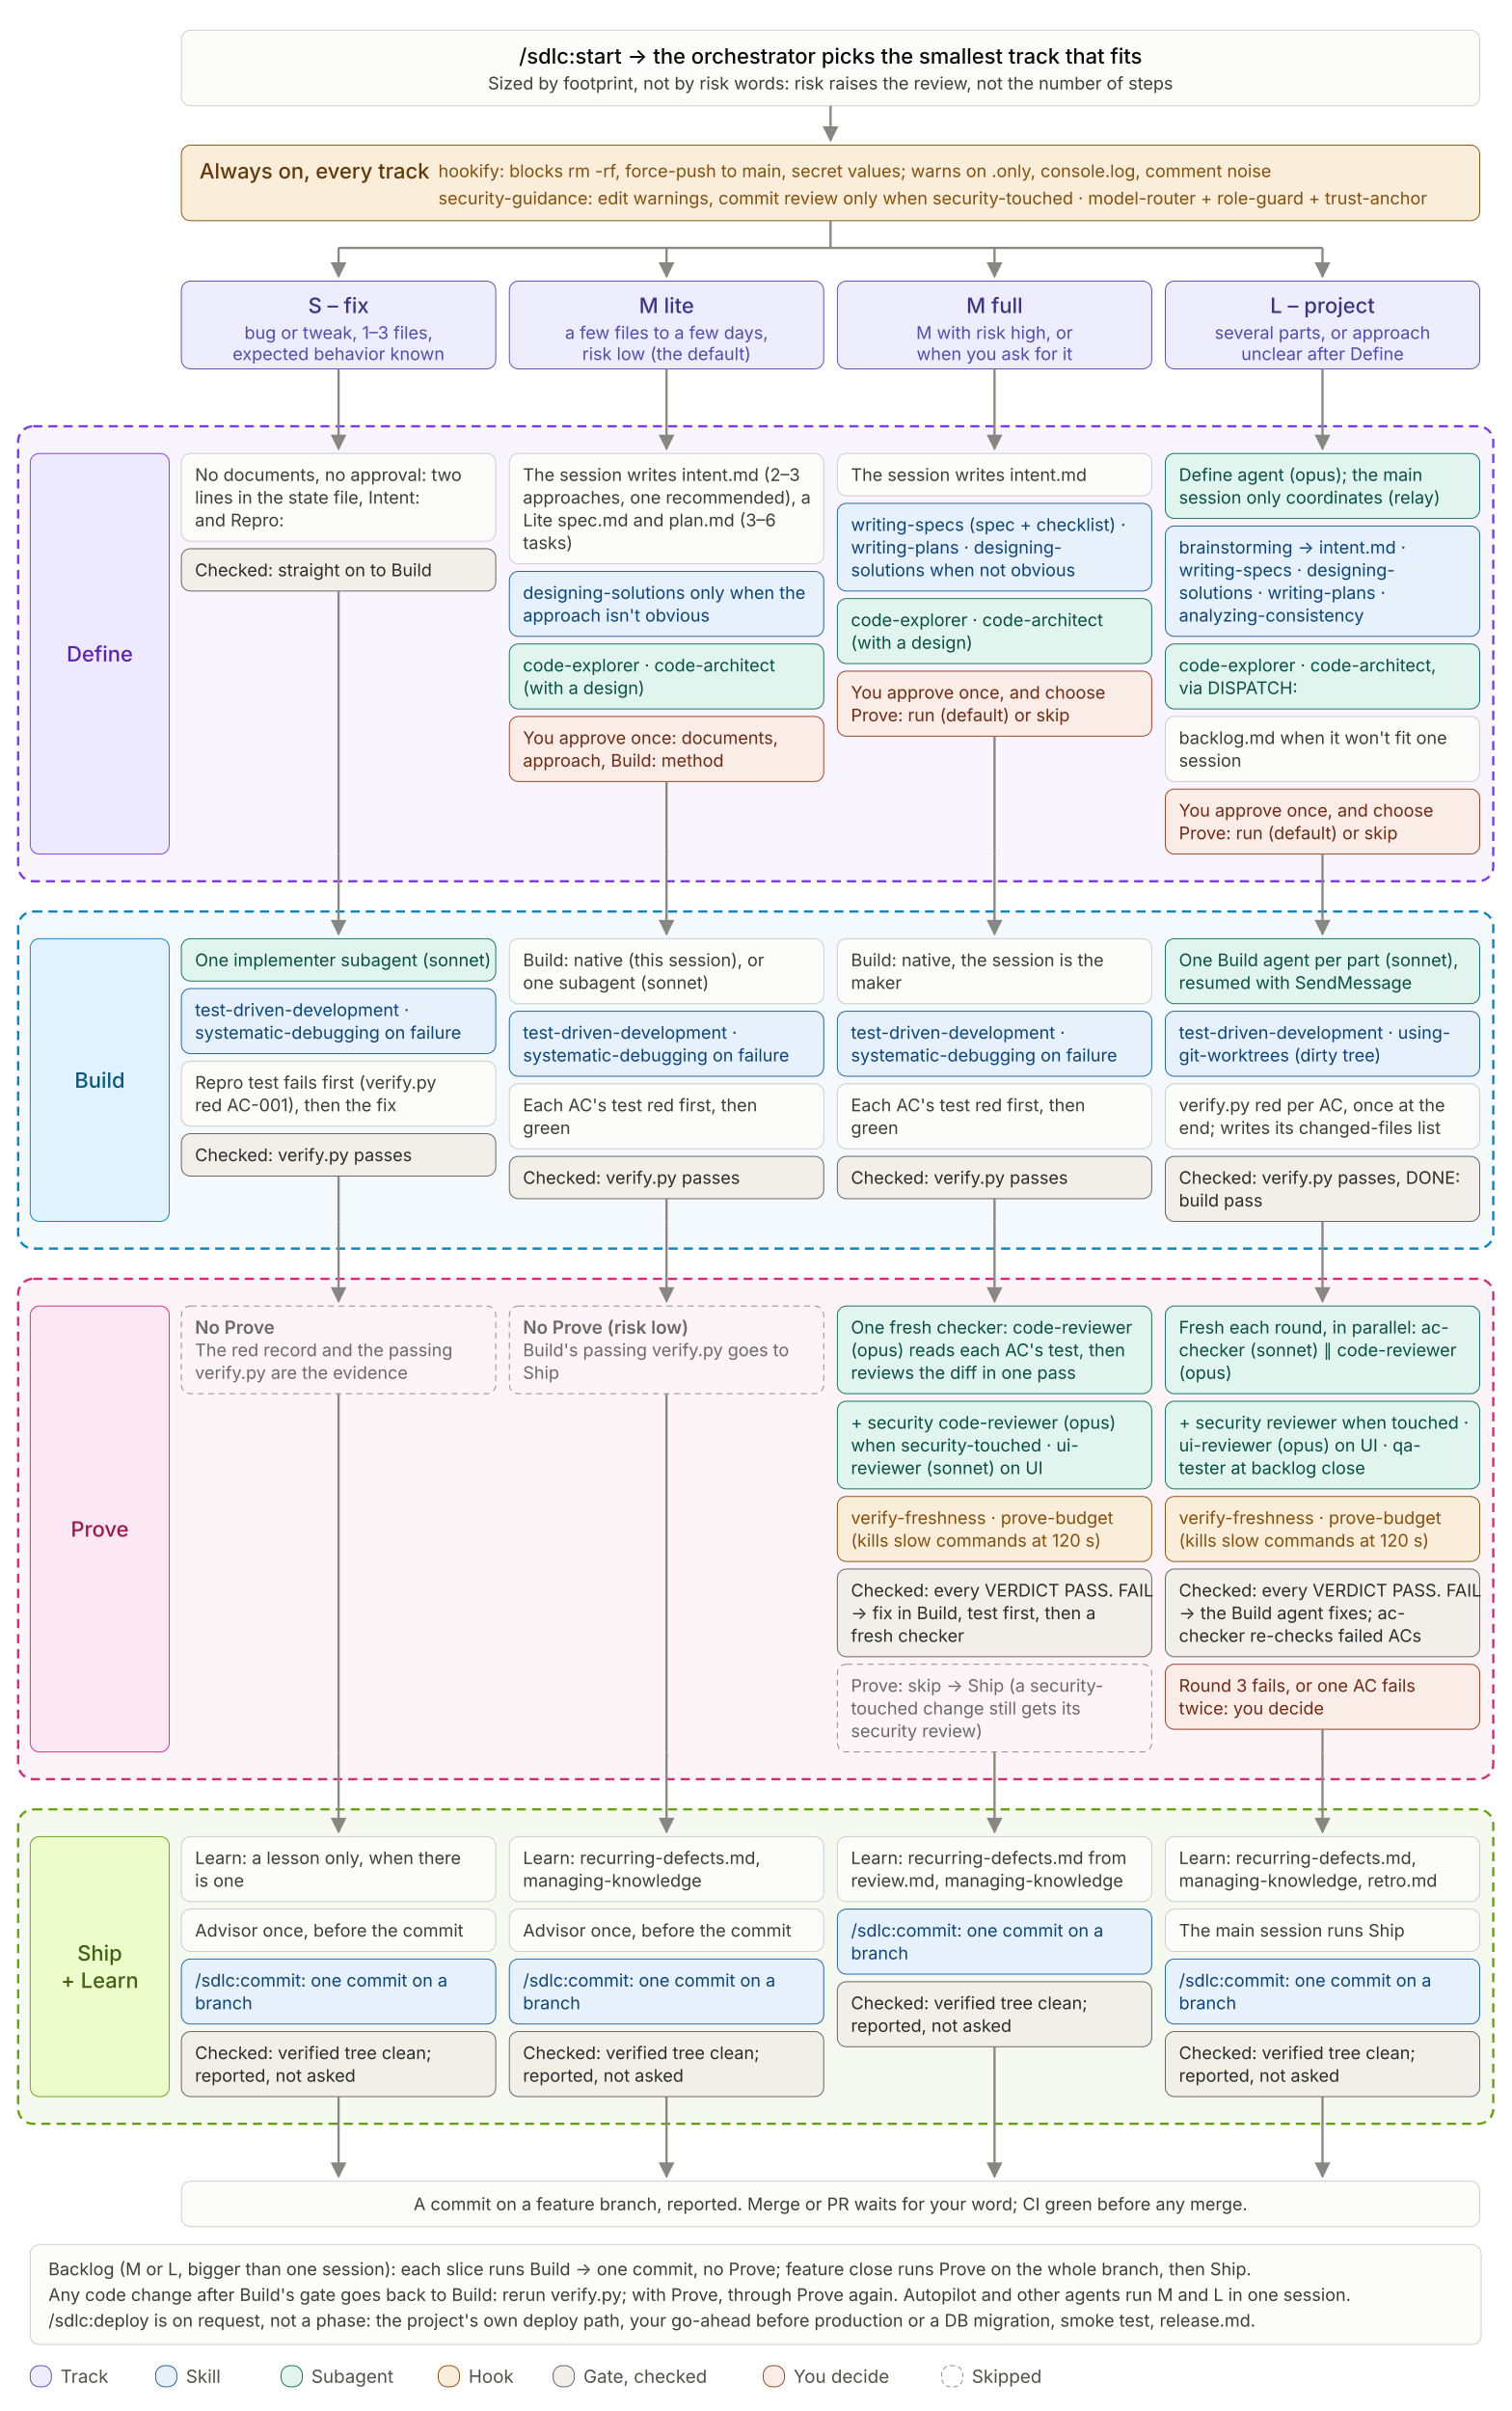
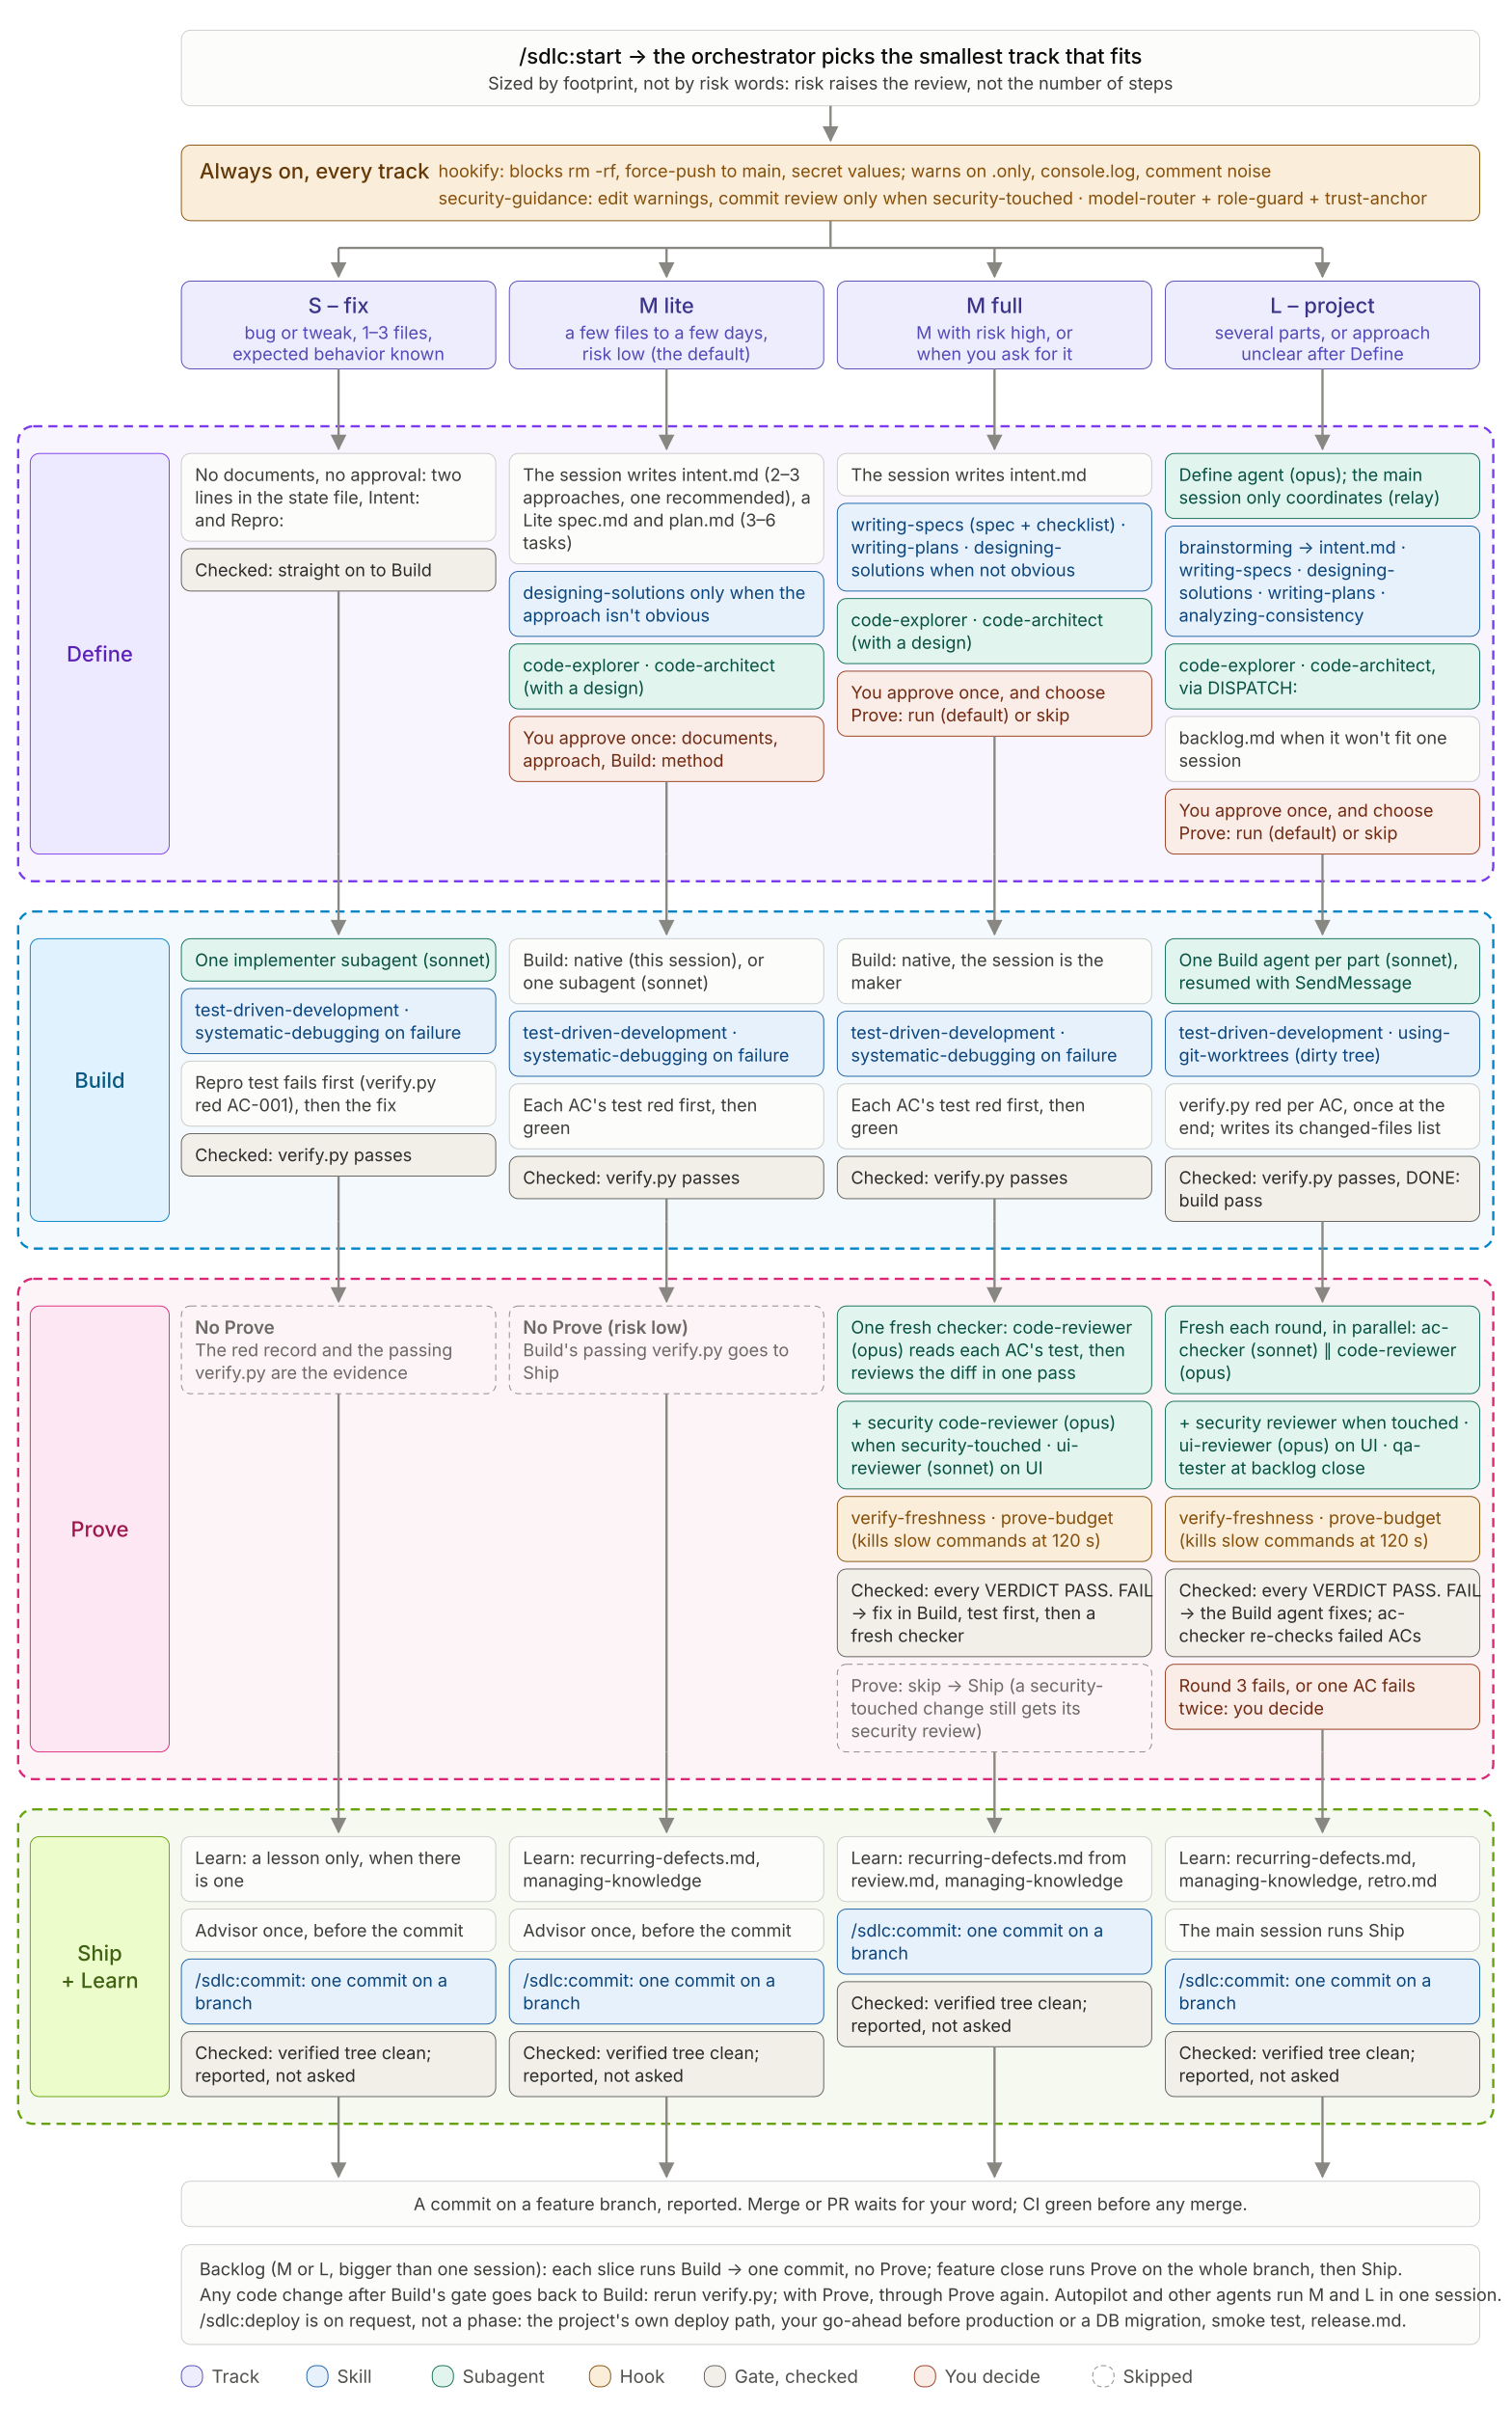
<svg xmlns="http://www.w3.org/2000/svg" width="100%" viewBox="0 0 1000 1595" role="img">
  <style>
text{font-family:anthropic-sans,-apple-system,"system-ui","Segoe UI",sans-serif;dominant-baseline:central;text-anchor:start}
.a{fill:none;stroke:#898781;stroke-width:1.5}#ar path{fill:#898781}
.t{font-size:14px;font-weight:500}.t2{font-size:12px;font-weight:600}.s{font-size:11.5px}
.l{font-size:12px;fill:#52514e}.m{text-anchor:middle}
rect{stroke-width:.6}
.neutral rect{fill:#fcfcfb;stroke:rgba(11,11,11,.2)}.neutral .t{fill:#0b0b0b}.neutral .s{fill:#3d3d3a}
.bound{stroke-width:1.5;stroke-dasharray:6 4}
.p1.bound{fill:rgba(124,58,237,.05);stroke:#7c3aed}.p1 rect{fill:#ede9fe;stroke:#7c3aed}.p1 .t{fill:#5b21b6}
.p2.bound{fill:rgba(2,132,199,.05);stroke:#0284c7}.p2 rect{fill:#e0f2fe;stroke:#0284c7}.p2 .t{fill:#075985}
.p3.bound{fill:rgba(219,39,119,.05);stroke:#db2777}.p3 rect{fill:#fce7f3;stroke:#db2777}.p3 .t{fill:#9d174d}
.p4.bound{fill:rgba(101,163,13,.06);stroke:#65a30d}.p4 rect{fill:#ecfccb;stroke:#65a30d}.p4 .t{fill:#3f6212}
.stage rect{fill:#eeedfe;stroke:#534ab7}.stage .t{fill:#3c3489}.stage .s{fill:#534ab7}
.skill rect{fill:#e6f1fb;stroke:#185fa5}.skill .s{fill:#0c447c}
.agent rect{fill:#e1f5ee;stroke:#0f6e56}.agent .s{fill:#085041}
.hook rect{fill:#faeeda;stroke:#854f0b}.hook .t{fill:#633806}.hook .s{fill:#854f0b}
.gate rect{fill:#f1efe8;stroke:#5f5e5a}.gate .s{fill:#2c2c2a}
.approval rect{fill:#faece7;stroke:#993c1d}.approval .s{fill:#712b13}
.skip rect{fill:none;stroke:#898781}.skip .s,.skip .t2{fill:#6b6a65}
@media (prefers-color-scheme:dark){
.a{stroke:#a09e96}#ar path{fill:#a09e96}.l{fill:#aaa8a2}
.neutral rect{fill:#262624;stroke:rgba(255,255,255,.2)}.neutral .t{fill:#f0efea}.neutral .s{fill:#c8c6bf}
.stage rect{fill:#26244a;stroke:#a098f0}.stage .t{fill:#cecbfa}
.p1.bound{fill:rgba(167,139,250,.07);stroke:#a78bfa}.p1 rect{fill:#2e1f5e;stroke:#a78bfa}.p1 .t{fill:#ddd6fe}
.p2.bound{fill:rgba(56,189,248,.07);stroke:#38bdf8}.p2 rect{fill:#0c2f45;stroke:#38bdf8}.p2 .t{fill:#bae6fd}
.p3.bound{fill:rgba(244,114,182,.07);stroke:#f472b6}.p3 rect{fill:#4a1530;stroke:#f472b6}.p3 .t{fill:#fbcfe8}
.p4.bound{fill:rgba(163,230,53,.06);stroke:#a3e635}.p4 rect{fill:#26360e;stroke:#a3e635}.p4 .t{fill:#d9f99d}.stage .s{fill:#a098f0}
.skill rect{fill:#102a44;stroke:#6aa8e6}.skill .s{fill:#b5d4f4}
.agent rect{fill:#0c3228;stroke:#5ac8a5}.agent .s{fill:#aae6d4}
.hook rect{fill:#3d2a10;stroke:#e0a04c}.hook .t{fill:#f5d9a8}.hook .s{fill:#e0a04c}
.gate rect{fill:#2e2d2a;stroke:#a09e96}.gate .s{fill:#d3d1c7}
.approval rect{fill:#401e14;stroke:#e68c6e}.approval .s{fill:#f5c8b9}
.skip rect{stroke:#7a7872}.skip .s,.skip .t2{fill:#a09e96}
}</style>
  <defs>
    <marker id="ar" viewBox="0 0 10 10" refX="9" refY="5" markerWidth="7" markerHeight="7" orient="auto">
      <path d="M0,0 L10,5 L0,10 z" />
    </marker>
  </defs>
  <g class="neutral">
    <rect x="120" y="20" width="859" height="50" rx="6" />
    <text class="t m" x="549.5" y="37">/sdlc:start → the orchestrator picks the smallest track that fits</text>
    <text class="s m" x="549.5" y="55">Sized by footprint, not by risk words: risk raises the review, not the number of steps</text>
  </g>
  <line class="a" x1="549.5" y1="70" x2="549.5" y2="93" marker-end="url(#ar)" />
  <g class="hook">
    <rect x="120" y="96" width="859" height="50" rx="6" />
    <text class="t" x="132" y="113">Always on, every track</text>
    <text class="s" x="290" y="113">hookify: blocks rm -rf, force-push to main, secret values; warns on .only, console.log, comment noise</text>
    <text class="s" x="290" y="131">security-guidance: edit warnings, commit review only when security-touched · model-router + role-guard + trust-anchor</text>
  </g>
  <line class="a" x1="549.5" y1="146" x2="549.5" y2="164" />
  <line class="a" x1="224.0" y1="164" x2="875.0" y2="164" />
  <line class="a" x1="224.0" y1="164" x2="224.0" y2="183" marker-end="url(#ar)" />
  <line class="a" x1="441.0" y1="164" x2="441.0" y2="183" marker-end="url(#ar)" />
  <line class="a" x1="658.0" y1="164" x2="658.0" y2="183" marker-end="url(#ar)" />
  <line class="a" x1="875.0" y1="164" x2="875.0" y2="183" marker-end="url(#ar)" />
  <g class="stage">
    <rect x="120" y="186" width="208" height="58" rx="6" />
    <text class="t m" x="224.0" y="202">S – fix</text>
    <text class="s m" x="224.0" y="220">bug or tweak, 1–3 files,</text>
    <text class="s m" x="224.0" y="234">expected behavior known</text>
  </g>
  <g class="stage">
    <rect x="337" y="186" width="208" height="58" rx="6" />
    <text class="t m" x="441.0" y="202">M lite</text>
    <text class="s m" x="441.0" y="220">a few files to a few days,</text>
    <text class="s m" x="441.0" y="234">risk low (the default)</text>
  </g>
  <g class="stage">
    <rect x="554" y="186" width="208" height="58" rx="6" />
    <text class="t m" x="658.0" y="202">M full</text>
    <text class="s m" x="658.0" y="220">M with risk high, or</text>
    <text class="s m" x="658.0" y="234">when you ask for it</text>
  </g>
  <g class="stage">
    <rect x="771" y="186" width="208" height="58" rx="6" />
    <text class="t m" x="875.0" y="202">L – project</text>
    <text class="s m" x="875.0" y="220">several parts, or approach</text>
    <text class="s m" x="875.0" y="234">unclear after Define</text>
  </g>
  <rect class="bound p1" x="12" y="282" width="976" height="301" rx="10" />
  <g class="phase p1">
    <rect x="20" y="300" width="92" height="265" rx="6" />
    <text class="t m" x="66.0" y="432.5">Define</text>
  </g>
  <line class="a" x1="224.0" y1="244" x2="224.0" y2="297" marker-end="url(#ar)" />
  <g class="neutral">
    <rect x="120" y="300" width="208" height="58" rx="6" />
    <text class="s" x="129" y="314">No documents, no approval: two</text>
    <text class="s" x="129" y="329">lines in the state file, Intent:</text>
    <text class="s" x="129" y="344">and Repro:</text>
  </g>
  <g class="gate">
    <rect x="120" y="363" width="208" height="28" rx="6" />
    <text class="s" x="129" y="377">Checked: straight on to Build</text>
  </g>
  <line class="a" x1="224.0" y1="391" x2="224.0" y2="565" />
  <line class="a" x1="441.0" y1="244" x2="441.0" y2="297" marker-end="url(#ar)" />
  <g class="neutral">
    <rect x="337" y="300" width="208" height="73" rx="6" />
    <text class="s" x="346" y="314">The session writes intent.md (2–3</text>
    <text class="s" x="346" y="329">approaches, one recommended), a</text>
    <text class="s" x="346" y="344">Lite spec.md and plan.md (3–6</text>
    <text class="s" x="346" y="359">tasks)</text>
  </g>
  <g class="skill">
    <rect x="337" y="378" width="208" height="43" rx="6" />
    <text class="s" x="346" y="392">designing-solutions only when the</text>
    <text class="s" x="346" y="407">approach isn't obvious</text>
  </g>
  <g class="agent">
    <rect x="337" y="426" width="208" height="43" rx="6" />
    <text class="s" x="346" y="440">code-explorer · code-architect</text>
    <text class="s" x="346" y="455">(with a design)</text>
  </g>
  <g class="approval">
    <rect x="337" y="474" width="208" height="43" rx="6" />
    <text class="s" x="346" y="488">You approve once: documents,</text>
    <text class="s" x="346" y="503">approach, Build: method</text>
  </g>
  <line class="a" x1="441.0" y1="517" x2="441.0" y2="565" />
  <line class="a" x1="658.0" y1="244" x2="658.0" y2="297" marker-end="url(#ar)" />
  <g class="neutral">
    <rect x="554" y="300" width="208" height="28" rx="6" />
    <text class="s" x="563" y="314">The session writes intent.md</text>
  </g>
  <g class="skill">
    <rect x="554" y="333" width="208" height="58" rx="6" />
    <text class="s" x="563" y="347">writing-specs (spec + checklist) ·</text>
    <text class="s" x="563" y="362">writing-plans · designing-</text>
    <text class="s" x="563" y="377">solutions when not obvious</text>
  </g>
  <g class="agent">
    <rect x="554" y="396" width="208" height="43" rx="6" />
    <text class="s" x="563" y="410">code-explorer · code-architect</text>
    <text class="s" x="563" y="425">(with a design)</text>
  </g>
  <g class="approval">
    <rect x="554" y="444" width="208" height="43" rx="6" />
    <text class="s" x="563" y="458">You approve once, and choose</text>
    <text class="s" x="563" y="473">Prove: run (default) or skip</text>
  </g>
  <line class="a" x1="658.0" y1="487" x2="658.0" y2="565" />
  <line class="a" x1="875.0" y1="244" x2="875.0" y2="297" marker-end="url(#ar)" />
  <g class="agent">
    <rect x="771" y="300" width="208" height="43" rx="6" />
    <text class="s" x="780" y="314">Define agent (opus); the main</text>
    <text class="s" x="780" y="329">session only coordinates (relay)</text>
  </g>
  <g class="skill">
    <rect x="771" y="348" width="208" height="73" rx="6" />
    <text class="s" x="780" y="362">brainstorming → intent.md ·</text>
    <text class="s" x="780" y="377">writing-specs · designing-</text>
    <text class="s" x="780" y="392">solutions · writing-plans ·</text>
    <text class="s" x="780" y="407">analyzing-consistency</text>
  </g>
  <g class="agent">
    <rect x="771" y="426" width="208" height="43" rx="6" />
    <text class="s" x="780" y="440">code-explorer · code-architect,</text>
    <text class="s" x="780" y="455">via DISPATCH:</text>
  </g>
  <g class="neutral">
    <rect x="771" y="474" width="208" height="43" rx="6" />
    <text class="s" x="780" y="488">backlog.md when it won't fit one</text>
    <text class="s" x="780" y="503">session</text>
  </g>
  <g class="approval">
    <rect x="771" y="522" width="208" height="43" rx="6" />
    <text class="s" x="780" y="536">You approve once, and choose</text>
    <text class="s" x="780" y="551">Prove: run (default) or skip</text>
  </g>
  <rect class="bound p2" x="12" y="603" width="976" height="223" rx="10" />
  <g class="phase p2">
    <rect x="20" y="621" width="92" height="187" rx="6" />
    <text class="t m" x="66.0" y="714.5">Build</text>
  </g>
  <line class="a" x1="224.0" y1="565" x2="224.0" y2="618" marker-end="url(#ar)" />
  <g class="agent">
    <rect x="120" y="621" width="208" height="28" rx="6" />
    <text class="s" x="129" y="635">One implementer subagent (sonnet)</text>
  </g>
  <g class="skill">
    <rect x="120" y="654" width="208" height="43" rx="6" />
    <text class="s" x="129" y="668">test-driven-development ·</text>
    <text class="s" x="129" y="683">systematic-debugging on failure</text>
  </g>
  <g class="neutral">
    <rect x="120" y="702" width="208" height="43" rx="6" />
    <text class="s" x="129" y="716">Repro test fails first (verify.py</text>
    <text class="s" x="129" y="731">red AC-001), then the fix</text>
  </g>
  <g class="gate">
    <rect x="120" y="750" width="208" height="28" rx="6" />
    <text class="s" x="129" y="764">Checked: verify.py passes</text>
  </g>
  <line class="a" x1="224.0" y1="778" x2="224.0" y2="808" />
  <line class="a" x1="441.0" y1="565" x2="441.0" y2="618" marker-end="url(#ar)" />
  <g class="neutral">
    <rect x="337" y="621" width="208" height="43" rx="6" />
    <text class="s" x="346" y="635">Build: native (this session), or</text>
    <text class="s" x="346" y="650">one subagent (sonnet)</text>
  </g>
  <g class="skill">
    <rect x="337" y="669" width="208" height="43" rx="6" />
    <text class="s" x="346" y="683">test-driven-development ·</text>
    <text class="s" x="346" y="698">systematic-debugging on failure</text>
  </g>
  <g class="neutral">
    <rect x="337" y="717" width="208" height="43" rx="6" />
    <text class="s" x="346" y="731">Each AC's test red first, then</text>
    <text class="s" x="346" y="746">green</text>
  </g>
  <g class="gate">
    <rect x="337" y="765" width="208" height="28" rx="6" />
    <text class="s" x="346" y="779">Checked: verify.py passes</text>
  </g>
  <line class="a" x1="441.0" y1="793" x2="441.0" y2="808" />
  <line class="a" x1="658.0" y1="565" x2="658.0" y2="618" marker-end="url(#ar)" />
  <g class="neutral">
    <rect x="554" y="621" width="208" height="43" rx="6" />
    <text class="s" x="563" y="635">Build: native, the session is the</text>
    <text class="s" x="563" y="650">maker</text>
  </g>
  <g class="skill">
    <rect x="554" y="669" width="208" height="43" rx="6" />
    <text class="s" x="563" y="683">test-driven-development ·</text>
    <text class="s" x="563" y="698">systematic-debugging on failure</text>
  </g>
  <g class="neutral">
    <rect x="554" y="717" width="208" height="43" rx="6" />
    <text class="s" x="563" y="731">Each AC's test red first, then</text>
    <text class="s" x="563" y="746">green</text>
  </g>
  <g class="gate">
    <rect x="554" y="765" width="208" height="28" rx="6" />
    <text class="s" x="563" y="779">Checked: verify.py passes</text>
  </g>
  <line class="a" x1="658.0" y1="793" x2="658.0" y2="808" />
  <line class="a" x1="875.0" y1="565" x2="875.0" y2="618" marker-end="url(#ar)" />
  <g class="agent">
    <rect x="771" y="621" width="208" height="43" rx="6" />
    <text class="s" x="780" y="635">One Build agent per part (sonnet),</text>
    <text class="s" x="780" y="650">resumed with SendMessage</text>
  </g>
  <g class="skill">
    <rect x="771" y="669" width="208" height="43" rx="6" />
    <text class="s" x="780" y="683">test-driven-development · using-</text>
    <text class="s" x="780" y="698">git-worktrees (dirty tree)</text>
  </g>
  <g class="neutral">
    <rect x="771" y="717" width="208" height="43" rx="6" />
    <text class="s" x="780" y="731">verify.py red per AC, once at the</text>
    <text class="s" x="780" y="746">end; writes its changed-files list</text>
  </g>
  <g class="gate">
    <rect x="771" y="765" width="208" height="43" rx="6" />
    <text class="s" x="780" y="779">Checked: verify.py passes, DONE:</text>
    <text class="s" x="780" y="794">build pass</text>
  </g>
  <rect class="bound p3" x="12" y="846" width="976" height="331" rx="10" />
  <g class="phase p3">
    <rect x="20" y="864" width="92" height="295" rx="6" />
    <text class="t m" x="66.0" y="1011.5">Prove</text>
  </g>
  <line class="a" x1="224.0" y1="808" x2="224.0" y2="861" marker-end="url(#ar)" />
  <g class="skip">
    <rect x="120" y="864" width="208" height="58" rx="6" stroke-dasharray="4 3" />
    <text class="t2" x="129" y="878">No Prove</text>
    <text class="s" x="129" y="893">The red record and the passing</text>
    <text class="s" x="129" y="908">verify.py are the evidence</text>
  </g>
  <line class="a" x1="224.0" y1="922" x2="224.0" y2="1159" />
  <line class="a" x1="441.0" y1="808" x2="441.0" y2="861" marker-end="url(#ar)" />
  <g class="skip">
    <rect x="337" y="864" width="208" height="58" rx="6" stroke-dasharray="4 3" />
    <text class="t2" x="346" y="878">No Prove (risk low)</text>
    <text class="s" x="346" y="893">Build's passing verify.py goes to</text>
    <text class="s" x="346" y="908">Ship</text>
  </g>
  <line class="a" x1="441.0" y1="922" x2="441.0" y2="1159" />
  <line class="a" x1="658.0" y1="808" x2="658.0" y2="861" marker-end="url(#ar)" />
  <g class="agent">
    <rect x="554" y="864" width="208" height="58" rx="6" />
    <text class="s" x="563" y="878">One fresh checker: code-reviewer</text>
    <text class="s" x="563" y="893">(opus) reads each AC's test, then</text>
    <text class="s" x="563" y="908">reviews the diff in one pass</text>
  </g>
  <g class="agent">
    <rect x="554" y="927" width="208" height="58" rx="6" />
    <text class="s" x="563" y="941">+ security code-reviewer (opus)</text>
    <text class="s" x="563" y="956">when security-touched · ui-</text>
    <text class="s" x="563" y="971">reviewer (sonnet) on UI</text>
  </g>
  <g class="hook">
    <rect x="554" y="990" width="208" height="43" rx="6" />
    <text class="s" x="563" y="1004">verify-freshness · prove-budget</text>
    <text class="s" x="563" y="1019">(kills slow commands at 120 s)</text>
  </g>
  <g class="gate">
    <rect x="554" y="1038" width="208" height="58" rx="6" />
    <text class="s" x="563" y="1052">Checked: every VERDICT PASS. FAIL</text>
    <text class="s" x="563" y="1067">→ fix in Build, test first, then a</text>
    <text class="s" x="563" y="1082">fresh checker</text>
  </g>
  <g class="skip">
    <rect x="554" y="1101" width="208" height="58" rx="6" stroke-dasharray="4 3" />
    <text class="s" x="563" y="1115">Prove: skip → Ship (a security-</text>
    <text class="s" x="563" y="1130">touched change still gets its</text>
    <text class="s" x="563" y="1145">security review)</text>
  </g>
  <line class="a" x1="875.0" y1="808" x2="875.0" y2="861" marker-end="url(#ar)" />
  <g class="agent">
    <rect x="771" y="864" width="208" height="58" rx="6" />
    <text class="s" x="780" y="878">Fresh each round, in parallel: ac-</text>
    <text class="s" x="780" y="893">checker (sonnet) ∥ code-reviewer</text>
    <text class="s" x="780" y="908">(opus)</text>
  </g>
  <g class="agent">
    <rect x="771" y="927" width="208" height="58" rx="6" />
    <text class="s" x="780" y="941">+ security reviewer when touched ·</text>
    <text class="s" x="780" y="956">ui-reviewer (opus) on UI · qa-</text>
    <text class="s" x="780" y="971">tester at backlog close</text>
  </g>
  <g class="hook">
    <rect x="771" y="990" width="208" height="43" rx="6" />
    <text class="s" x="780" y="1004">verify-freshness · prove-budget</text>
    <text class="s" x="780" y="1019">(kills slow commands at 120 s)</text>
  </g>
  <g class="gate">
    <rect x="771" y="1038" width="208" height="58" rx="6" />
    <text class="s" x="780" y="1052">Checked: every VERDICT PASS. FAIL</text>
    <text class="s" x="780" y="1067">→ the Build agent fixes; ac-</text>
    <text class="s" x="780" y="1082">checker re-checks failed ACs</text>
  </g>
  <g class="approval">
    <rect x="771" y="1101" width="208" height="43" rx="6" />
    <text class="s" x="780" y="1115">Round 3 fails, or one AC fails</text>
    <text class="s" x="780" y="1130">twice: you decide</text>
  </g>
  <line class="a" x1="875.0" y1="1144" x2="875.0" y2="1159" />
  <rect class="bound p4" x="12" y="1197" width="976" height="208" rx="10" />
  <g class="phase p4">
    <rect x="20" y="1215" width="92" height="172" rx="6" />
    <text class="t m" x="66.0" y="1292.0">Ship</text>
    <text class="t m" x="66.0" y="1310.0">+ Learn</text>
  </g>
  <line class="a" x1="224.0" y1="1159" x2="224.0" y2="1212" marker-end="url(#ar)" />
  <g class="neutral">
    <rect x="120" y="1215" width="208" height="43" rx="6" />
    <text class="s" x="129" y="1229">Learn: a lesson only, when there</text>
    <text class="s" x="129" y="1244">is one</text>
  </g>
  <g class="neutral">
    <rect x="120" y="1263" width="208" height="28" rx="6" />
    <text class="s" x="129" y="1277">Advisor once, before the commit</text>
  </g>
  <g class="skill">
    <rect x="120" y="1296" width="208" height="43" rx="6" />
    <text class="s" x="129" y="1310">/sdlc:commit: one commit on a</text>
    <text class="s" x="129" y="1325">branch</text>
  </g>
  <g class="gate">
    <rect x="120" y="1344" width="208" height="43" rx="6" />
    <text class="s" x="129" y="1358">Checked: verified tree clean;</text>
    <text class="s" x="129" y="1373">reported, not asked</text>
  </g>
  <line class="a" x1="441.0" y1="1159" x2="441.0" y2="1212" marker-end="url(#ar)" />
  <g class="neutral">
    <rect x="337" y="1215" width="208" height="43" rx="6" />
    <text class="s" x="346" y="1229">Learn: recurring-defects.md,</text>
    <text class="s" x="346" y="1244">managing-knowledge</text>
  </g>
  <g class="neutral">
    <rect x="337" y="1263" width="208" height="28" rx="6" />
    <text class="s" x="346" y="1277">Advisor once, before the commit</text>
  </g>
  <g class="skill">
    <rect x="337" y="1296" width="208" height="43" rx="6" />
    <text class="s" x="346" y="1310">/sdlc:commit: one commit on a</text>
    <text class="s" x="346" y="1325">branch</text>
  </g>
  <g class="gate">
    <rect x="337" y="1344" width="208" height="43" rx="6" />
    <text class="s" x="346" y="1358">Checked: verified tree clean;</text>
    <text class="s" x="346" y="1373">reported, not asked</text>
  </g>
  <line class="a" x1="658.0" y1="1159" x2="658.0" y2="1212" marker-end="url(#ar)" />
  <g class="neutral">
    <rect x="554" y="1215" width="208" height="43" rx="6" />
    <text class="s" x="563" y="1229">Learn: recurring-defects.md from</text>
    <text class="s" x="563" y="1244">review.md, managing-knowledge</text>
  </g>
  <g class="skill">
    <rect x="554" y="1263" width="208" height="43" rx="6" />
    <text class="s" x="563" y="1277">/sdlc:commit: one commit on a</text>
    <text class="s" x="563" y="1292">branch</text>
  </g>
  <g class="gate">
    <rect x="554" y="1311" width="208" height="43" rx="6" />
    <text class="s" x="563" y="1325">Checked: verified tree clean;</text>
    <text class="s" x="563" y="1340">reported, not asked</text>
  </g>
  <line class="a" x1="658.0" y1="1354" x2="658.0" y2="1387" />
  <line class="a" x1="875.0" y1="1159" x2="875.0" y2="1212" marker-end="url(#ar)" />
  <g class="neutral">
    <rect x="771" y="1215" width="208" height="43" rx="6" />
    <text class="s" x="780" y="1229">Learn: recurring-defects.md,</text>
    <text class="s" x="780" y="1244">managing-knowledge, retro.md</text>
  </g>
  <g class="neutral">
    <rect x="771" y="1263" width="208" height="28" rx="6" />
    <text class="s" x="780" y="1277">The main session runs Ship</text>
  </g>
  <g class="skill">
    <rect x="771" y="1296" width="208" height="43" rx="6" />
    <text class="s" x="780" y="1310">/sdlc:commit: one commit on a</text>
    <text class="s" x="780" y="1325">branch</text>
  </g>
  <g class="gate">
    <rect x="771" y="1344" width="208" height="43" rx="6" />
    <text class="s" x="780" y="1358">Checked: verified tree clean;</text>
    <text class="s" x="780" y="1373">reported, not asked</text>
  </g>
  <line class="a" x1="224.0" y1="1387" x2="224.0" y2="1440" marker-end="url(#ar)" />
  <line class="a" x1="441.0" y1="1387" x2="441.0" y2="1440" marker-end="url(#ar)" />
  <line class="a" x1="658.0" y1="1387" x2="658.0" y2="1440" marker-end="url(#ar)" />
  <line class="a" x1="875.0" y1="1387" x2="875.0" y2="1440" marker-end="url(#ar)" />
  <g class="neutral">
    <rect x="120" y="1443" width="859" height="30" rx="6" />
    <text class="s m" x="549.5" y="1458">A commit on a feature branch, reported. Merge or PR waits for your word; CI green before any merge.</text>
  </g>
  <g class="neutral">
-     <rect x="20" y="1485" width="960" height="66" rx="6" />
-     <text class="s" x="32" y="1501">Backlog (M or L, bigger than one session): each slice runs Build → one commit, no Prove; feature close runs Prove on the whole branch, then Ship.</text>
-     <text class="s" x="32" y="1518">Any code change after Build's gate goes back to Build: rerun verify.py; with Prove, through Prove again. Autopilot and other agents run M and L in one session.</text>
-     <text class="s" x="32" y="1535">/sdlc:deploy is on request, not a phase: the project's own deploy path, your go-ahead before production or a DB migration, smoke test, release.md.</text>
+     <rect x="120" y="1485" width="859" height="66" rx="6" />
+     <text class="s" x="132" y="1501">Backlog (M or L, bigger than one session): each slice runs Build → one commit, no Prove; feature close runs Prove on the whole branch, then Ship.</text>
+     <text class="s" x="132" y="1518">Any code change after Build's gate goes back to Build: rerun verify.py; with Prove, through Prove again. Autopilot and other agents run M and L in one session.</text>
+     <text class="s" x="132" y="1535">/sdlc:deploy is on request, not a phase: the project's own deploy path, your go-ahead before production or a DB migration, smoke test, release.md.</text>
  </g>
  <g class="stage">
-     <rect x="20" y="1565" width="14" height="14" rx="6" />
-   </g>
-   <text class="l" x="40" y="1572">Track</text>
-   <g class="skill">
-     <rect x="103" y="1565" width="14" height="14" rx="6" />
-   </g>
-   <text class="l" x="123" y="1572">Skill</text>
-   <g class="agent">
-     <rect x="186" y="1565" width="14" height="14" rx="6" />
-   </g>
-   <text class="l" x="206" y="1572">Subagent</text>
+     <rect x="120" y="1565" width="14" height="14" rx="6" />
+   </g>
+   <text class="l" x="140" y="1572">Track</text>
+   <g class="skill">
+     <rect x="203" y="1565" width="14" height="14" rx="6" />
+   </g>
+   <text class="l" x="223" y="1572">Skill</text>
+   <g class="agent">
+     <rect x="286" y="1565" width="14" height="14" rx="6" />
+   </g>
+   <text class="l" x="306" y="1572">Subagent</text>
  <g class="hook">
-     <rect x="290" y="1565" width="14" height="14" rx="6" />
-   </g>
-   <text class="l" x="310" y="1572">Hook</text>
-   <g class="gate">
-     <rect x="366" y="1565" width="14" height="14" rx="6" />
-   </g>
-   <text class="l" x="386" y="1572">Gate, checked</text>
+     <rect x="390" y="1565" width="14" height="14" rx="6" />
+   </g>
+   <text class="l" x="410" y="1572">Hook</text>
+   <g class="gate">
+     <rect x="466" y="1565" width="14" height="14" rx="6" />
+   </g>
+   <text class="l" x="486" y="1572">Gate, checked</text>
  <g class="approval">
-     <rect x="505" y="1565" width="14" height="14" rx="6" />
-   </g>
-   <text class="l" x="525" y="1572">You decide</text>
+     <rect x="605" y="1565" width="14" height="14" rx="6" />
+   </g>
+   <text class="l" x="625" y="1572">You decide</text>
  <g class="skip">
-     <rect x="623" y="1565" width="14" height="14" rx="6" stroke-dasharray="3 2" />
-   </g>
-   <text class="l" x="643" y="1572">Skipped</text>
+     <rect x="723" y="1565" width="14" height="14" rx="6" stroke-dasharray="3 2" />
+   </g>
+   <text class="l" x="743" y="1572">Skipped</text>
</svg>
